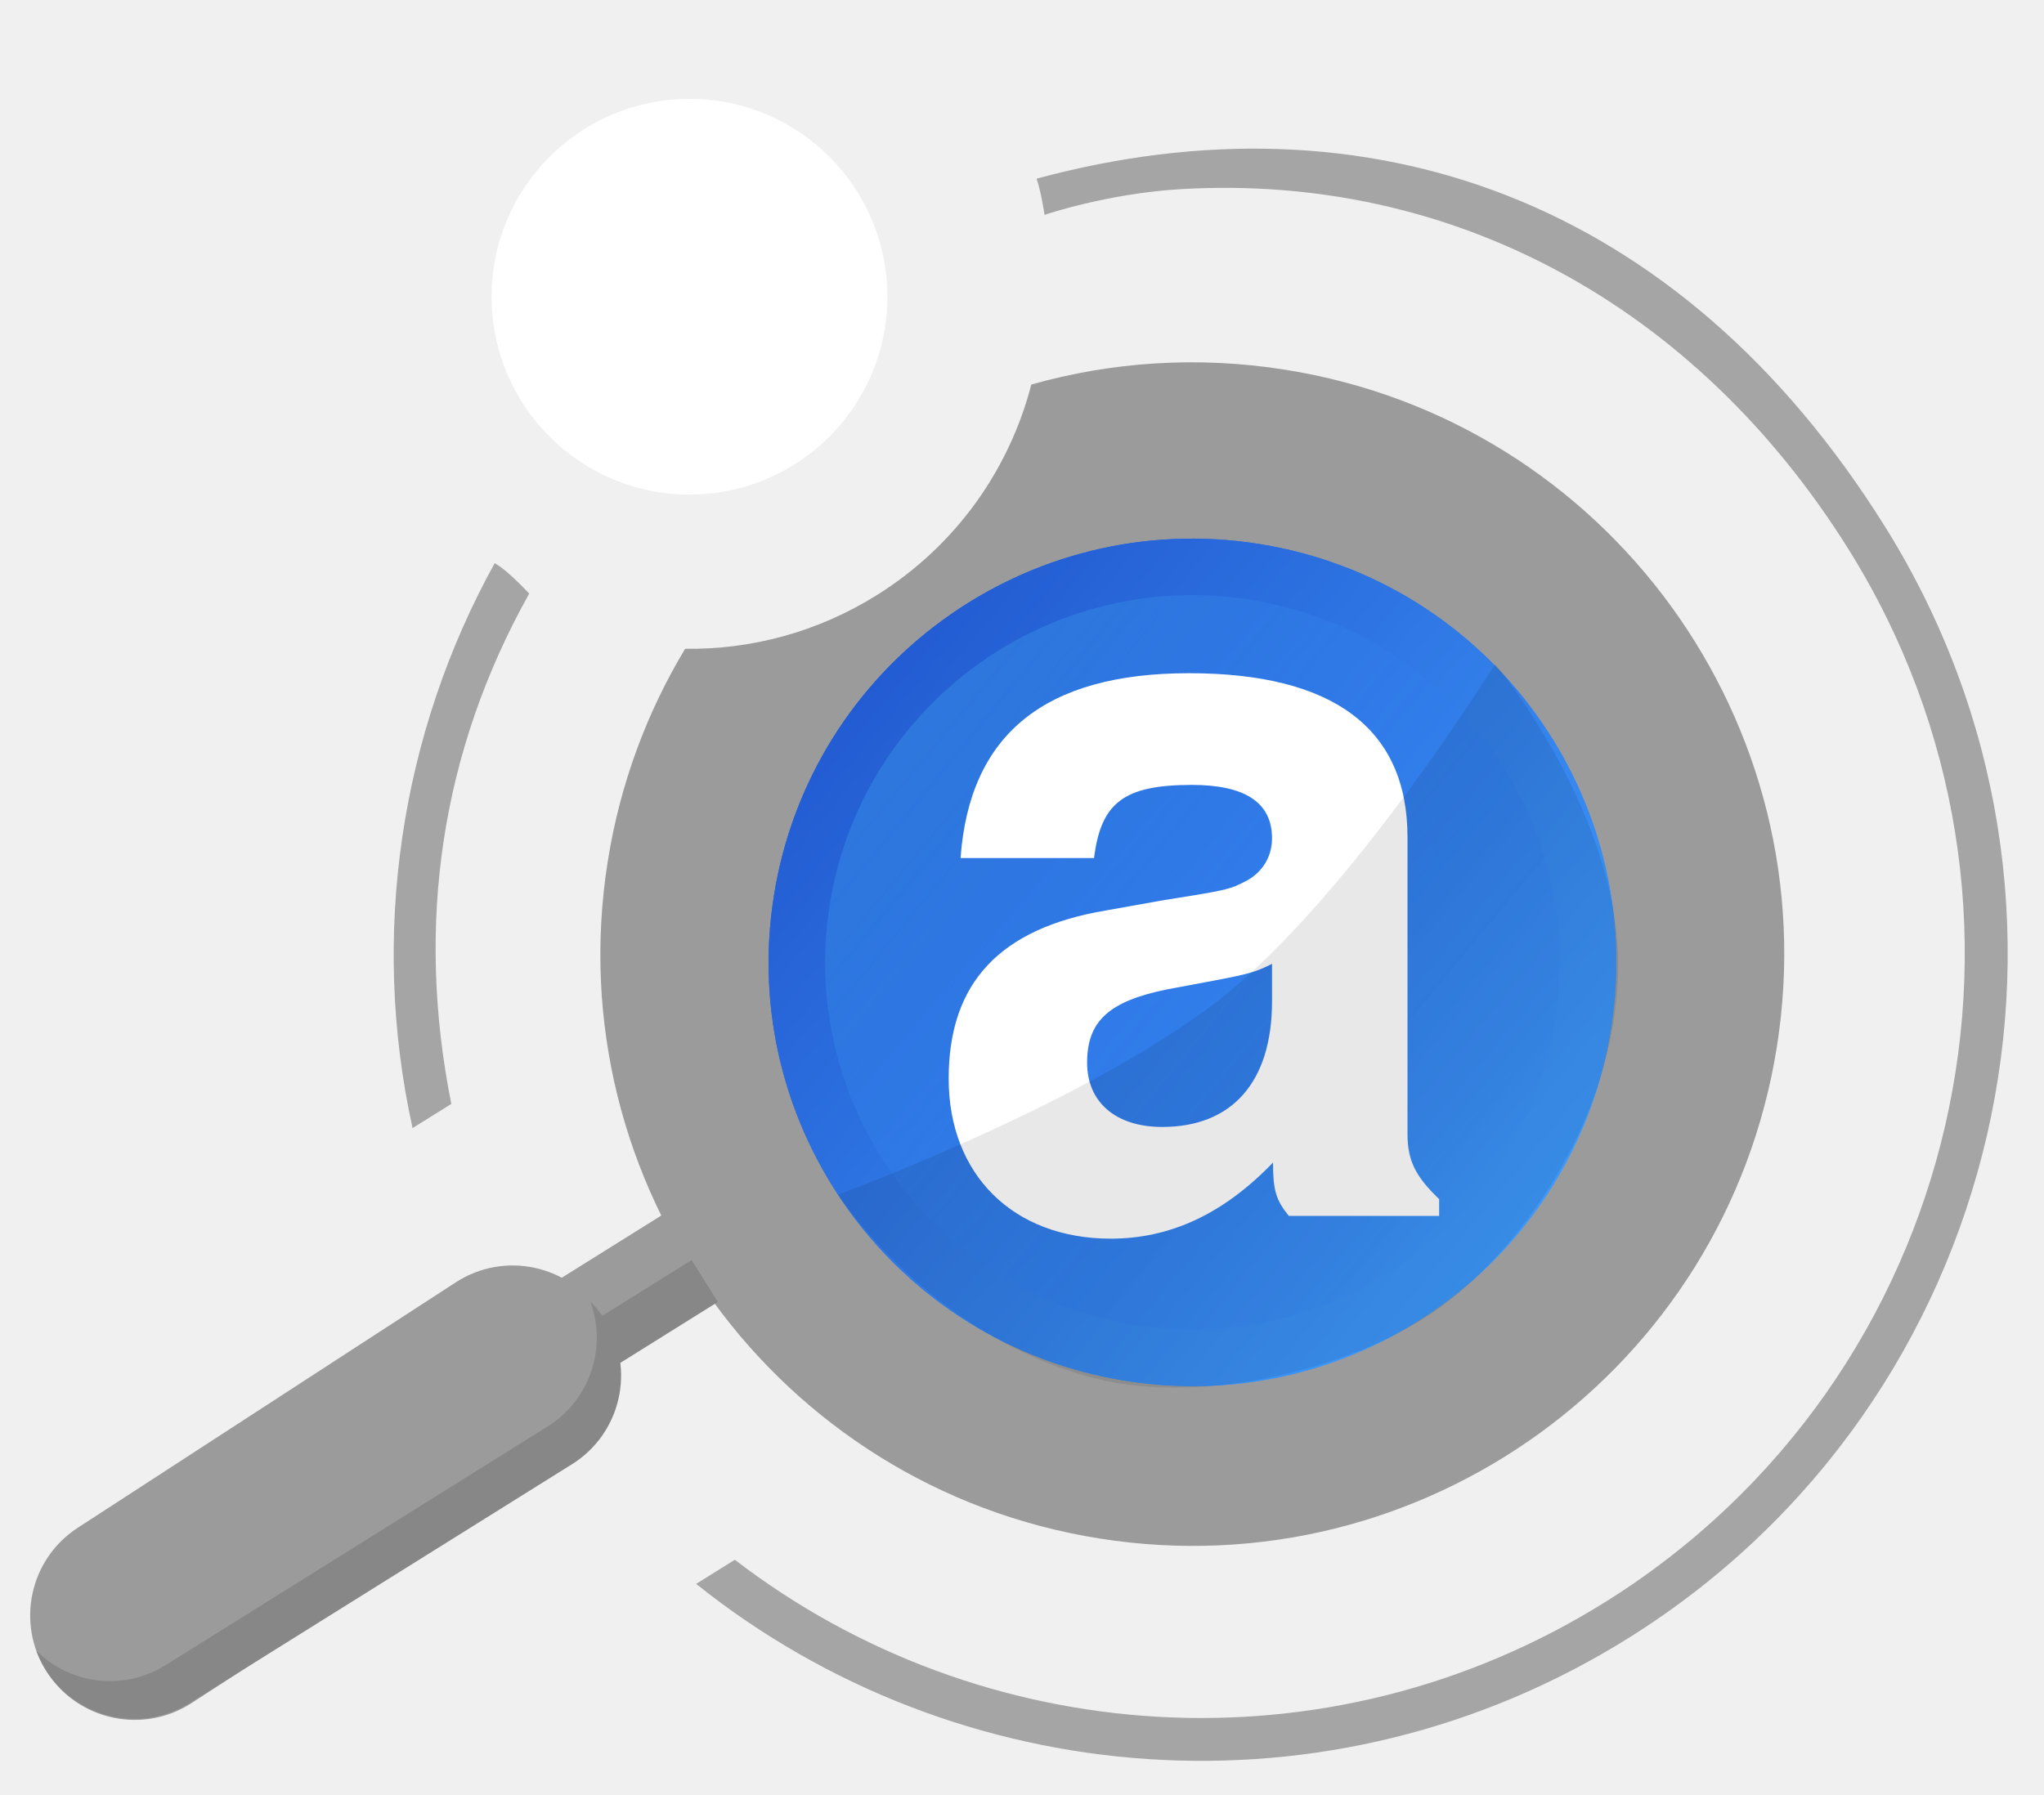
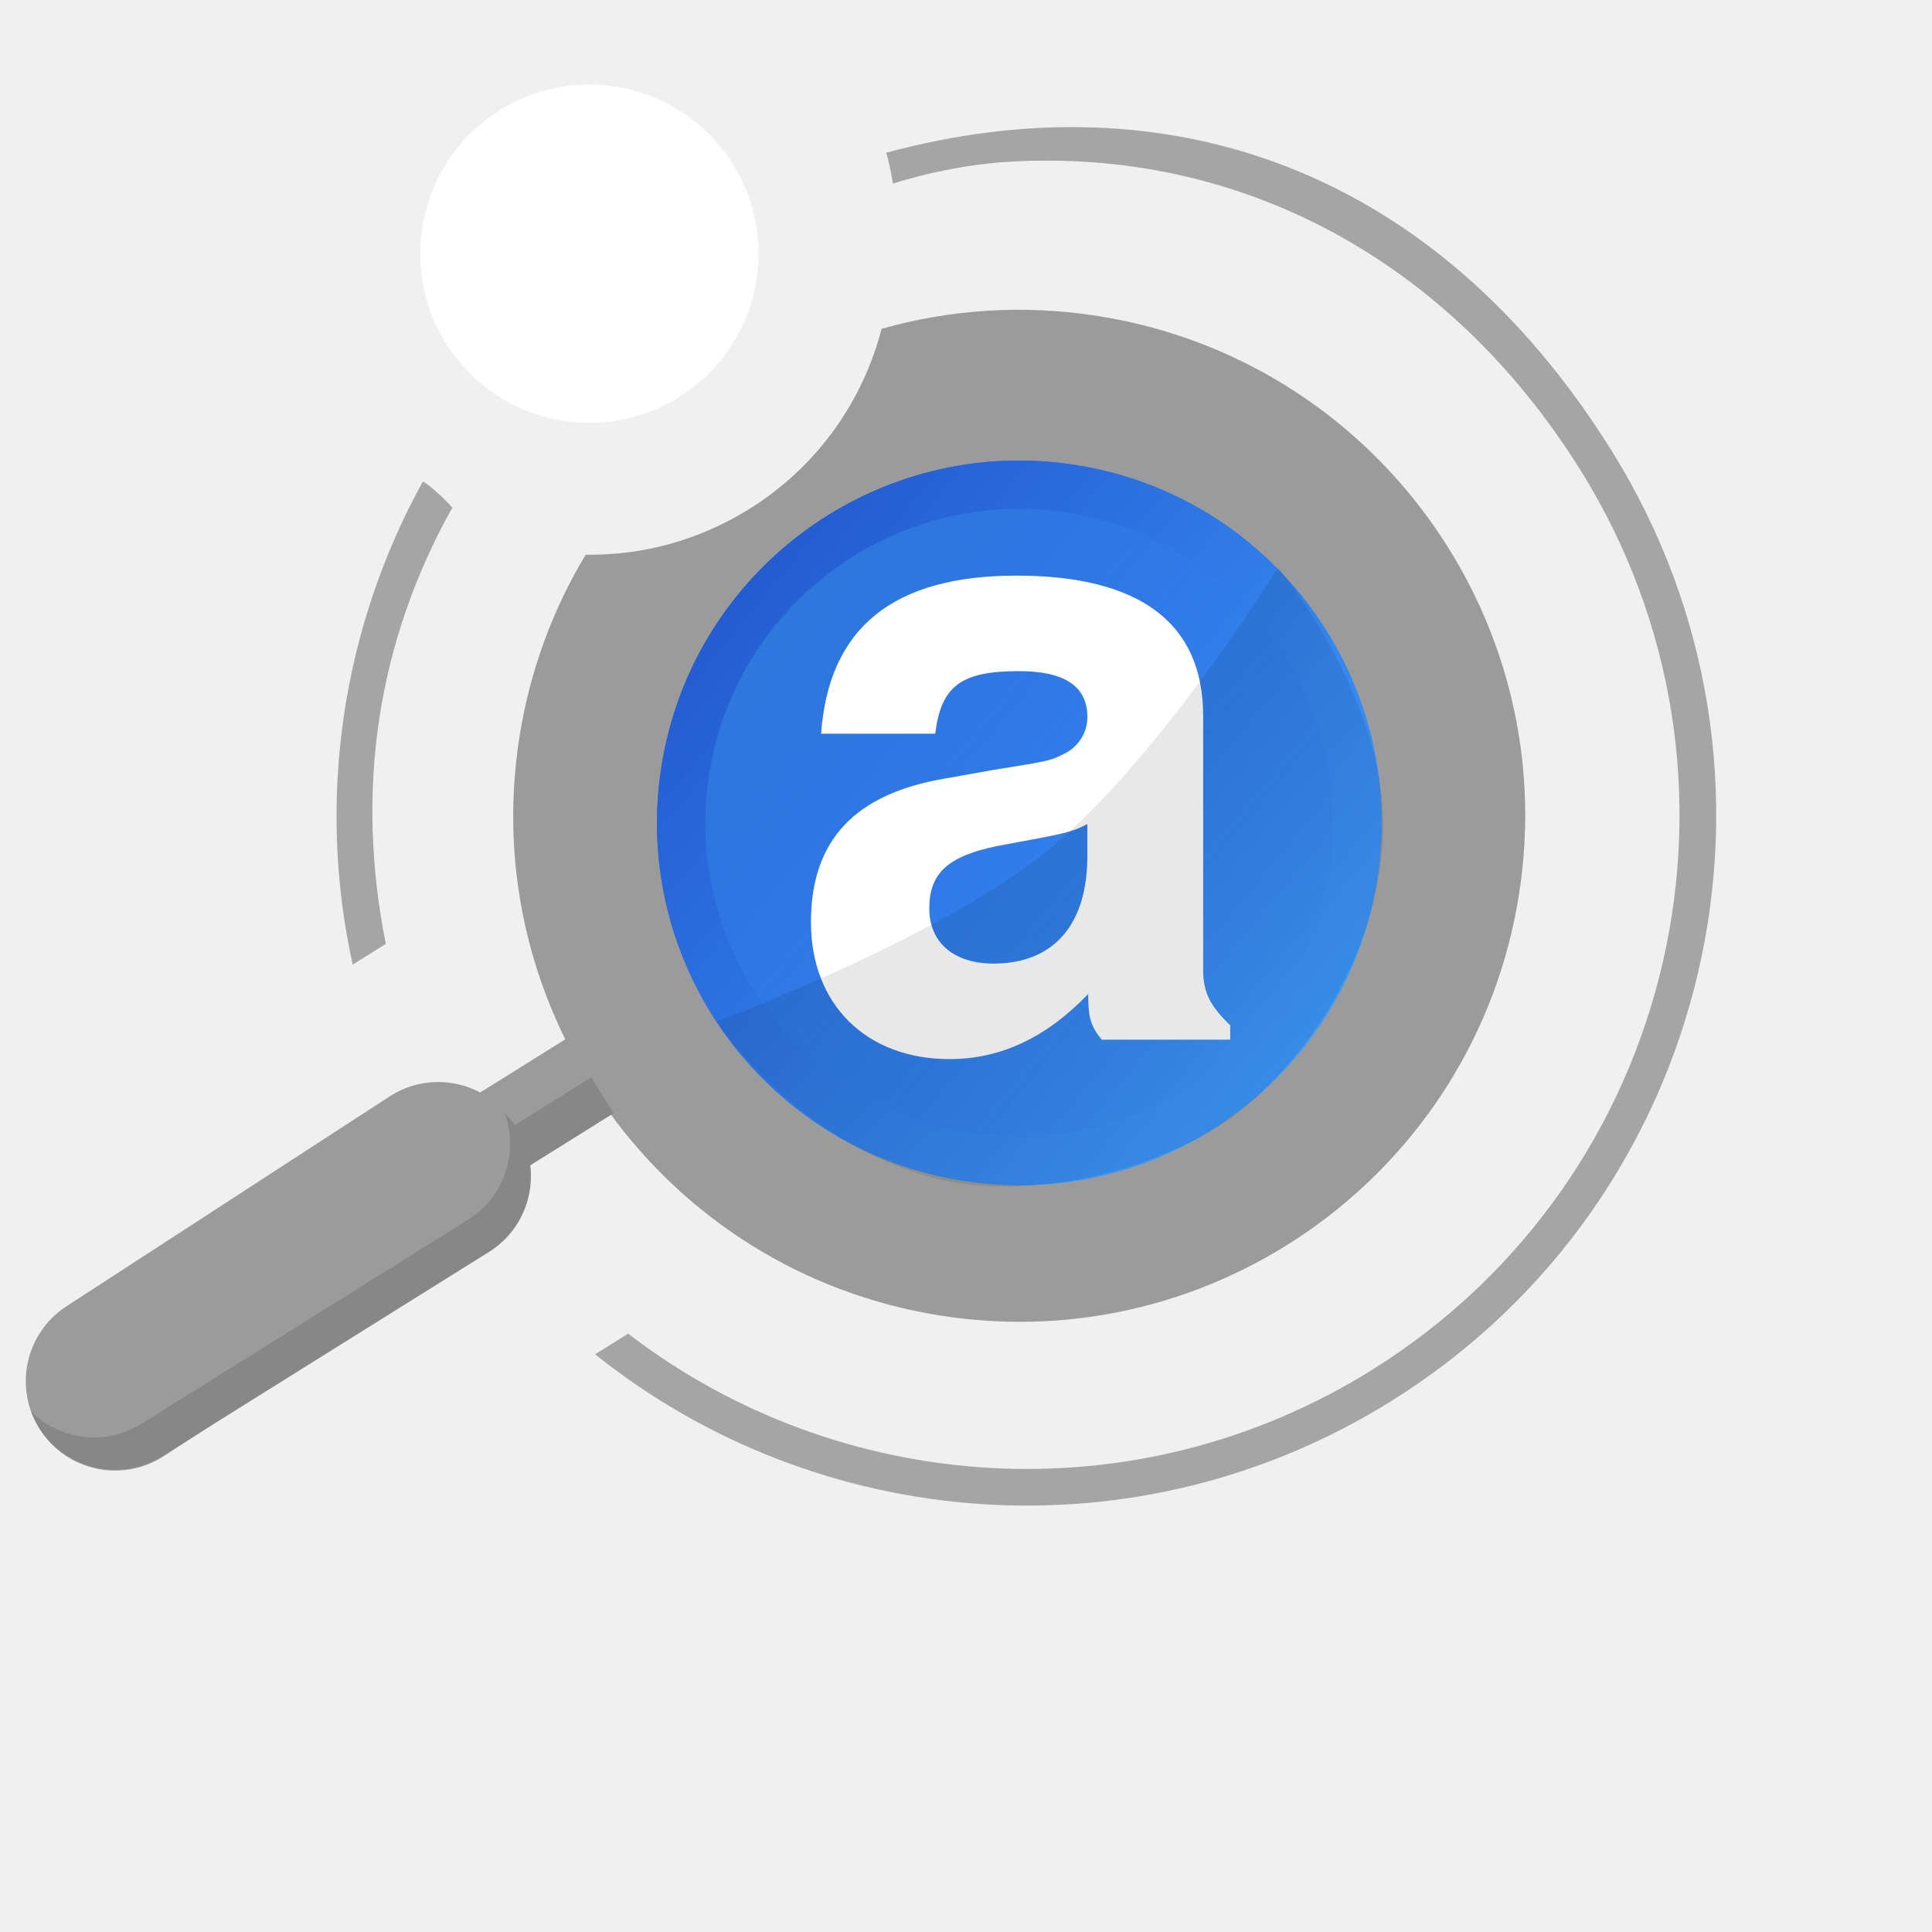
- <svg xmlns="http://www.w3.org/2000/svg" width="1447" height="1271">
+ <svg xmlns="http://www.w3.org/2000/svg" viewBox="0 0 1600 1600" width="48" height="48" aria-label="ADS logo" role="img">
  <defs>
    <linearGradient x1="100%" y1="80.465%" x2="0%" y2="21.014%" id="a">
      <stop stop-color="#409FFF" offset="0%" />
      <stop stop-color="#2157CF" offset="100%" />
    </linearGradient>
    <linearGradient x1="100%" y1="80.465%" x2="0%" y2="21.014%" id="b">
      <stop stop-color="#001CFF" stop-opacity="0" offset="0%" />
      <stop stop-color="#5AEAFF" stop-opacity=".201" offset="100%" />
    </linearGradient>
    <radialGradient cx="33.223%" cy="23.353%" fx="33.223%" fy="23.353%" r="100%" id="c">
      <stop stop-color="#FFF" offset="0%" />
      <stop stop-color="#FFF" offset="100%" />
    </radialGradient>
  </defs>
  <g fill="none" fill-rule="evenodd">
    <path d="M1334.429 372.863c167.179 267.542 85.818 619.953-181.724 787.132-211.381 132.086-475.74 109.024-659.865-38.43l27.364-17.099c173.906 133.695 419.439 152.882 616.394 29.81 253.315-158.288 330.349-491.958 172.06-745.273-108.59-173.781-281.563-266.283-472.666-255.073-52.249 3.065-96.523 18.203-96.523 18.203s-2.311-15.904-5.64-25.633c234.03-63.227 455.082 13.486 600.6 246.363zM292.071 798.821l27.425-17.137c-25.37-126.991-7.42-249.52 55.129-361.336 0 0-15.407-16.785-24.442-21.548-66.77 120.84-88.28 263.448-58.112 400.021z" fill="#A5A5A5" />
    <g transform="rotate(58 401.872 931.722)">
      <path d="M16.58 303.935c16.406-56.528 45.044-110.483 86.197-157.824C254.594-28.534 519.243-47.04 693.889 104.777c174.645 151.817 193.151 416.466 41.334 591.112-151.817 174.645-416.466 193.151-591.112 41.334-42.007-36.516-74.98-79.56-98.724-126.31 25.115-38.958 39.689-85.353 39.689-135.151 0-66.57-26.043-127.056-68.495-171.827z" fill="#9B9B9B" />
      <circle fill="url(#a)" transform="rotate(-49 424.03 424.03)" cx="424.029" cy="424.029" r="300.029" />
      <circle fill="url(#a)" transform="rotate(-49 424.03 424.03)" cx="424.029" cy="424.029" r="300.029" />
      <circle fill="url(#b)" transform="rotate(-49 424 424)" cx="424" cy="424" r="260" />
      <g fill="#9B9B9B">
        <path d="M447.781 831.883v134h-71v-134z" />
        <path d="M342.104 1118.535l-2.583-147.994.276 15.824c-.713-40.863 31.826-74.567 72.697-75.28 40.863-.714 74.567 31.836 75.28 72.697l-1-57.358 2.582 147.98 3.987 228.382c.713 40.86-31.826 74.562-72.697 75.276-40.863.713-74.567-31.836-75.28-72.705l-3.262-186.822z" />
      </g>
      <path d="M403.676 1376.394c4.827.99 9.825 1.51 14.945 1.51 40.878 0 74-33.131 74-74v15.826-334.866c0-40.877-33.13-74.008-74-74.008a74.21 74.21 0 00-16.866 1.93c33.704 6.912 59.054 36.742 59.054 72.497v334.867-15.826c0 35.067-24.386 64.438-57.133 72.07z" fill="#878787" />
      <path fill="#878787" d="M414.887 836.373h35v85.38l-35-9.447z" />
    </g>
    <path d="M891.207 286.103C891.207 208.726 828.48 146 751.103 146 673.726 146 611 208.726 611 286.103c0 77.377 62.726 140.104 140.103 140.104 77.377 0 140.104-62.727 140.104-140.104z" fill="url(#c)" transform="translate(-263 -76)" />
    <text transform="translate(652 182)" font-size="700" font-family="Helvetica-Bold, Helvetica" fill="#FFF" font-weight="bold">
      <tspan x="0" y="679">a</tspan>
    </text>
    <path d="M862.95 708.09c93.302-72.895 195.515-237.994 195.515-237.994s89.498 107.482 87.053 217.717c-2.417 108.93-74.034 203.027-131.433 241.841-57.4 38.814-161.214 65.778-237.776 46.616-118.307-29.61-182.9-130.34-182.9-130.34s176.24-64.945 269.541-137.84z" fill-opacity=".09" fill="#000" />
  </g>
</svg>
